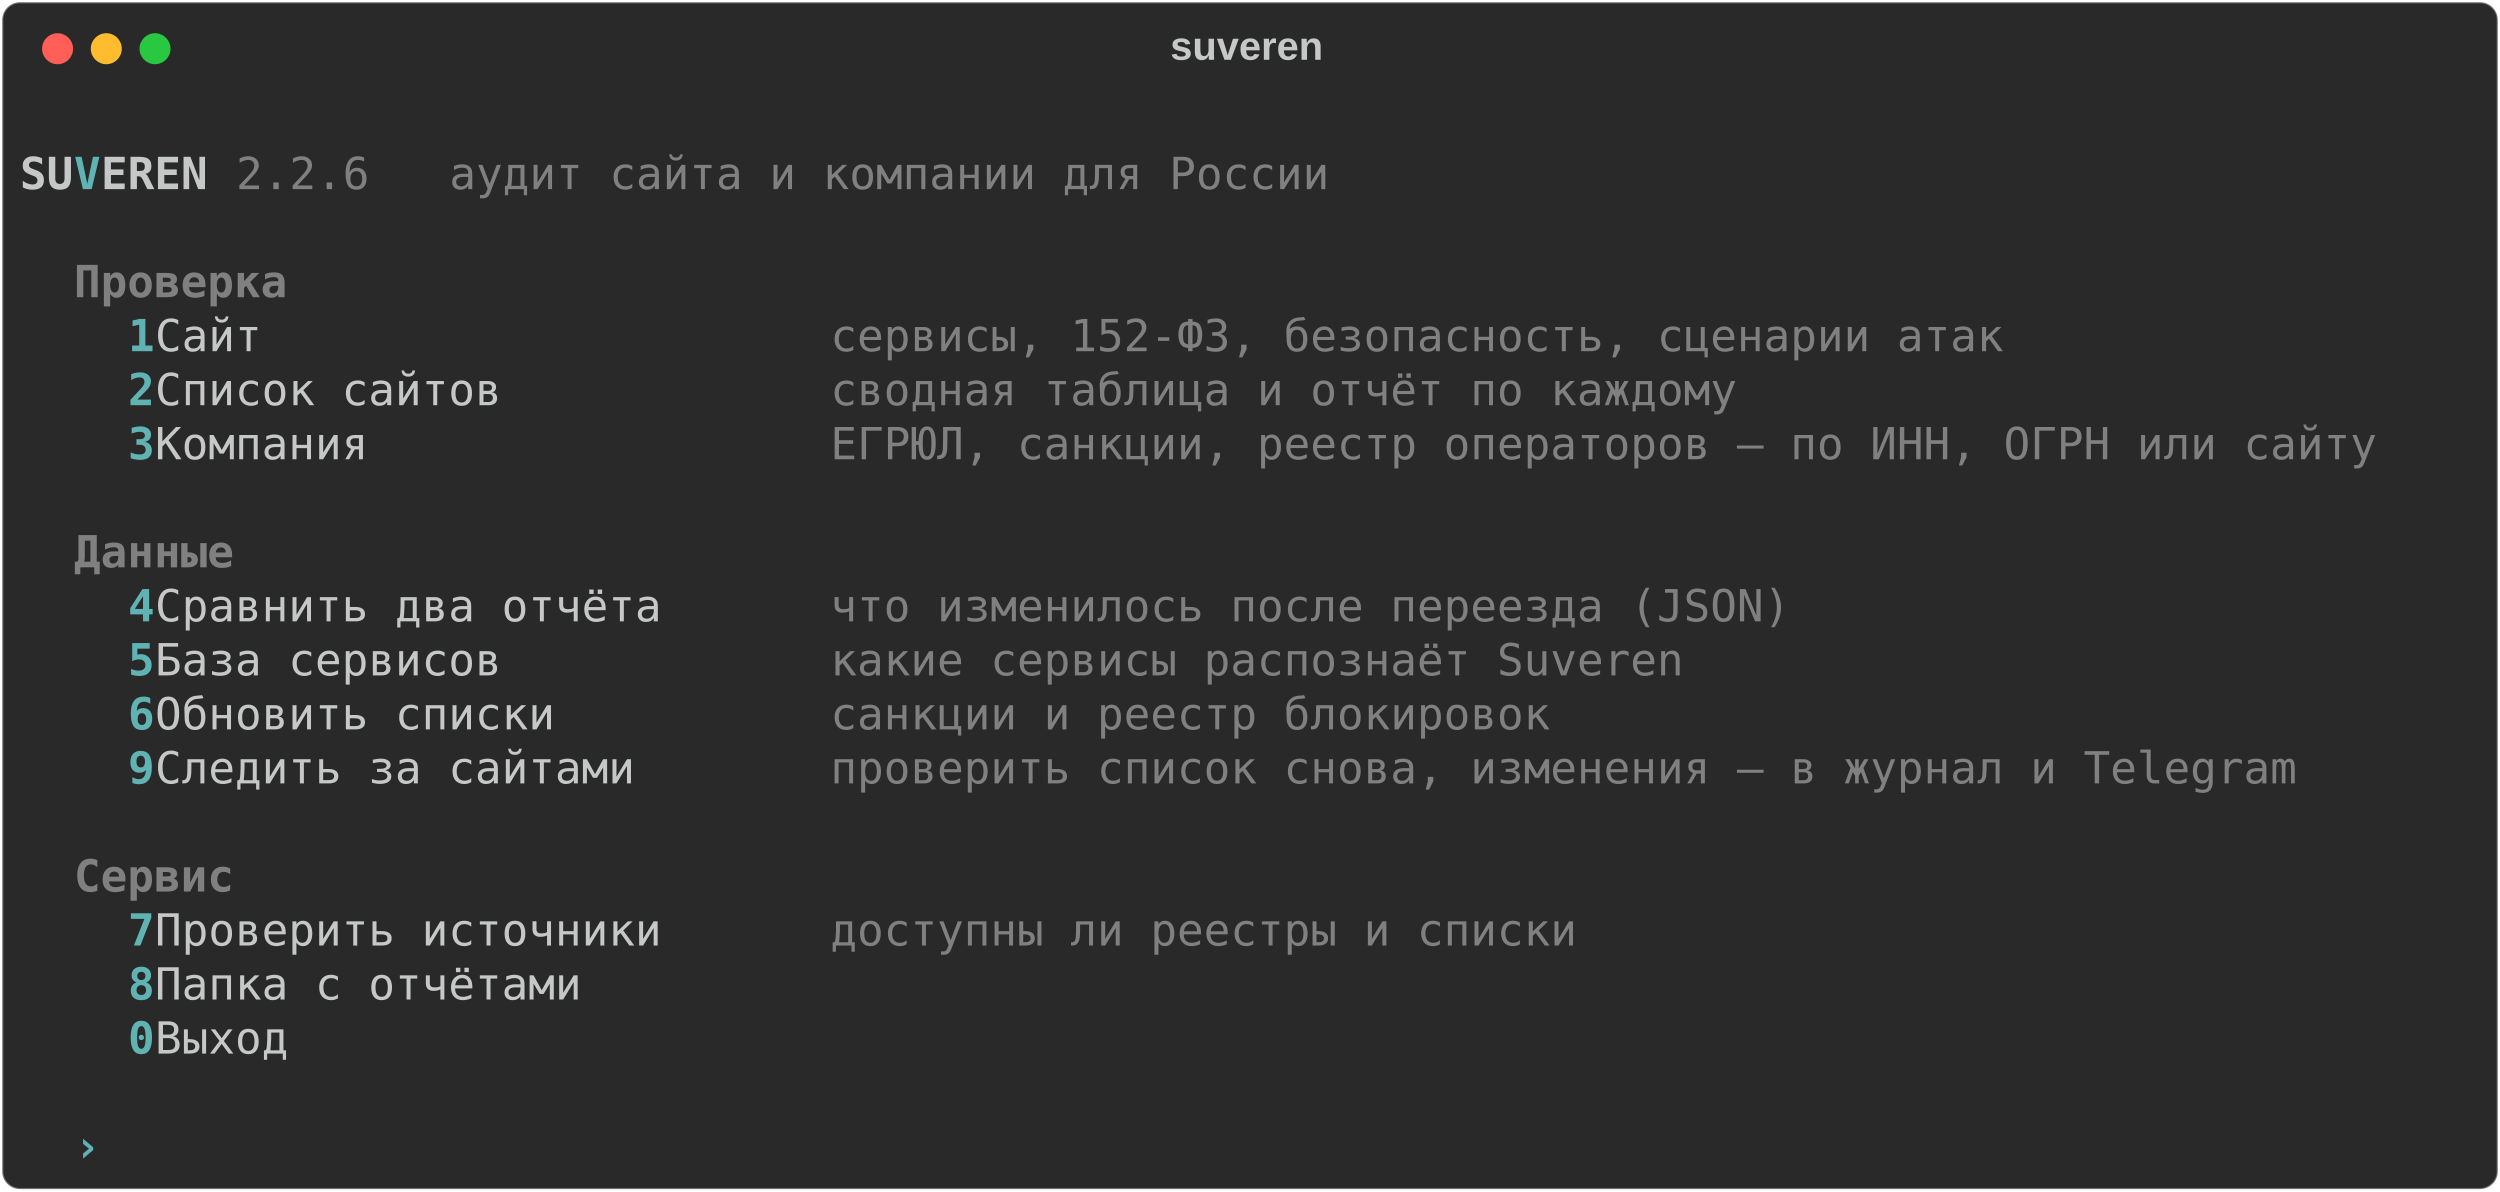
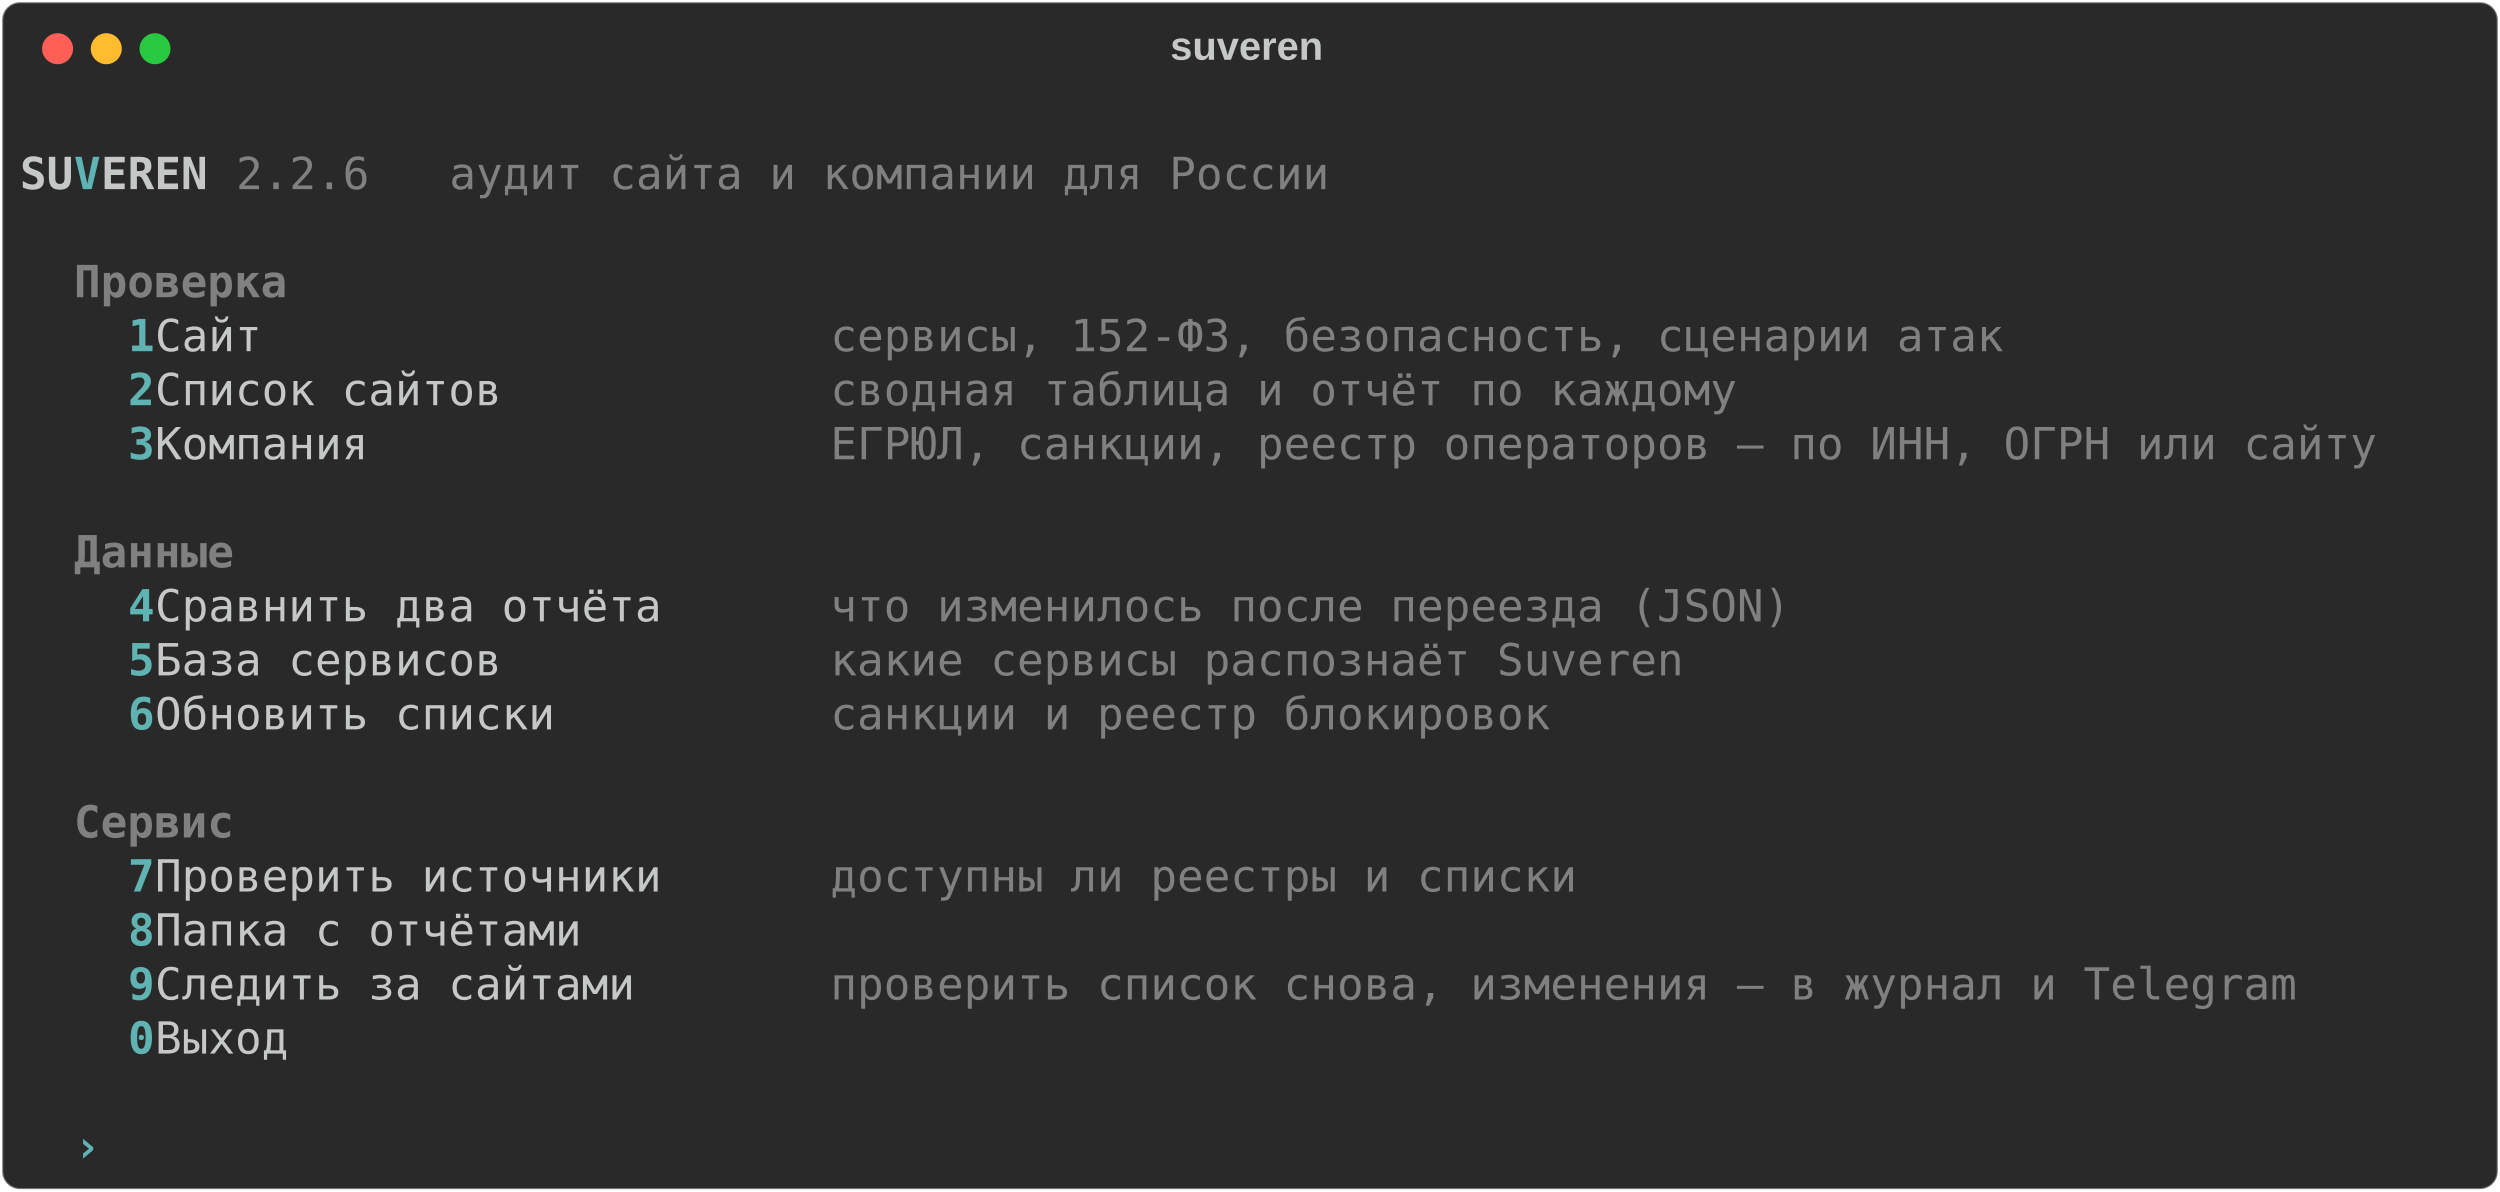
<svg xmlns="http://www.w3.org/2000/svg" class="rich-terminal" viewBox="0 0 1129 538.0">
  <style>

    @font-face {
        font-family: "Fira Code";
        src: local("FiraCode-Regular"),
                url("https://cdnjs.cloudflare.com/ajax/libs/firacode/6.2.0/woff2/FiraCode-Regular.woff2") format("woff2"),
                url("https://cdnjs.cloudflare.com/ajax/libs/firacode/6.2.0/woff/FiraCode-Regular.woff") format("woff");
        font-style: normal;
        font-weight: 400;
    }
    @font-face {
        font-family: "Fira Code";
        src: local("FiraCode-Bold"),
                url("https://cdnjs.cloudflare.com/ajax/libs/firacode/6.2.0/woff2/FiraCode-Bold.woff2") format("woff2"),
                url("https://cdnjs.cloudflare.com/ajax/libs/firacode/6.2.0/woff/FiraCode-Bold.woff") format("woff");
        font-style: bold;
        font-weight: 700;
    }

-     .terminal-2978060267-matrix {
+     .terminal-3139147755-matrix {
        font-family: Fira Code, monospace;
        font-size: 20px;
        line-height: 24.4px;
        font-variant-east-asian: full-width;
    }

-     .terminal-2978060267-title {
+     .terminal-3139147755-title {
        font-size: 18px;
        font-weight: bold;
        font-family: arial;
    }

-     .terminal-2978060267-r1 { fill: #c5c8c6 }
- .terminal-2978060267-r2 { fill: #c5c8c6;font-weight: bold }
- .terminal-2978060267-r3 { fill: #5fb3b3;font-weight: bold }
- .terminal-2978060267-r4 { fill: #808080 }
- .terminal-2978060267-r5 { fill: #808080;font-weight: bold }
+     .terminal-3139147755-r1 { fill: #c5c8c6 }
+ .terminal-3139147755-r2 { fill: #c5c8c6;font-weight: bold }
+ .terminal-3139147755-r3 { fill: #5fb3b3;font-weight: bold }
+ .terminal-3139147755-r4 { fill: #808080 }
+ .terminal-3139147755-r5 { fill: #808080;font-weight: bold }
    </style>
  <defs>
-     <clipPath id="terminal-2978060267-clip-terminal">
+     <clipPath id="terminal-3139147755-clip-terminal">
      <rect x="0" y="0" width="1109.2" height="487.0" />
    </clipPath>
-     <clipPath id="terminal-2978060267-line-0">
+     <clipPath id="terminal-3139147755-line-0">
      <rect x="0" y="1.5" width="1110.2" height="24.65" />
    </clipPath>
-     <clipPath id="terminal-2978060267-line-1">
+     <clipPath id="terminal-3139147755-line-1">
      <rect x="0" y="25.9" width="1110.2" height="24.65" />
    </clipPath>
-     <clipPath id="terminal-2978060267-line-2">
+     <clipPath id="terminal-3139147755-line-2">
      <rect x="0" y="50.3" width="1110.2" height="24.65" />
    </clipPath>
-     <clipPath id="terminal-2978060267-line-3">
+     <clipPath id="terminal-3139147755-line-3">
      <rect x="0" y="74.7" width="1110.2" height="24.65" />
    </clipPath>
-     <clipPath id="terminal-2978060267-line-4">
+     <clipPath id="terminal-3139147755-line-4">
      <rect x="0" y="99.1" width="1110.2" height="24.65" />
    </clipPath>
-     <clipPath id="terminal-2978060267-line-5">
+     <clipPath id="terminal-3139147755-line-5">
      <rect x="0" y="123.5" width="1110.2" height="24.65" />
    </clipPath>
-     <clipPath id="terminal-2978060267-line-6">
+     <clipPath id="terminal-3139147755-line-6">
      <rect x="0" y="147.9" width="1110.2" height="24.65" />
    </clipPath>
-     <clipPath id="terminal-2978060267-line-7">
+     <clipPath id="terminal-3139147755-line-7">
      <rect x="0" y="172.3" width="1110.2" height="24.65" />
    </clipPath>
-     <clipPath id="terminal-2978060267-line-8">
+     <clipPath id="terminal-3139147755-line-8">
      <rect x="0" y="196.7" width="1110.2" height="24.65" />
    </clipPath>
-     <clipPath id="terminal-2978060267-line-9">
+     <clipPath id="terminal-3139147755-line-9">
      <rect x="0" y="221.1" width="1110.2" height="24.65" />
    </clipPath>
-     <clipPath id="terminal-2978060267-line-10">
+     <clipPath id="terminal-3139147755-line-10">
      <rect x="0" y="245.5" width="1110.2" height="24.65" />
    </clipPath>
-     <clipPath id="terminal-2978060267-line-11">
+     <clipPath id="terminal-3139147755-line-11">
      <rect x="0" y="269.9" width="1110.2" height="24.65" />
    </clipPath>
-     <clipPath id="terminal-2978060267-line-12">
+     <clipPath id="terminal-3139147755-line-12">
      <rect x="0" y="294.3" width="1110.2" height="24.65" />
    </clipPath>
-     <clipPath id="terminal-2978060267-line-13">
+     <clipPath id="terminal-3139147755-line-13">
      <rect x="0" y="318.7" width="1110.2" height="24.65" />
    </clipPath>
-     <clipPath id="terminal-2978060267-line-14">
+     <clipPath id="terminal-3139147755-line-14">
      <rect x="0" y="343.1" width="1110.2" height="24.65" />
    </clipPath>
-     <clipPath id="terminal-2978060267-line-15">
+     <clipPath id="terminal-3139147755-line-15">
      <rect x="0" y="367.5" width="1110.2" height="24.65" />
    </clipPath>
-     <clipPath id="terminal-2978060267-line-16">
+     <clipPath id="terminal-3139147755-line-16">
      <rect x="0" y="391.9" width="1110.2" height="24.65" />
    </clipPath>
-     <clipPath id="terminal-2978060267-line-17">
+     <clipPath id="terminal-3139147755-line-17">
      <rect x="0" y="416.3" width="1110.2" height="24.65" />
    </clipPath>
-     <clipPath id="terminal-2978060267-line-18">
+     <clipPath id="terminal-3139147755-line-18">
      <rect x="0" y="440.7" width="1110.2" height="24.65" />
    </clipPath>
  </defs>
  <rect fill="#292929" stroke="rgba(255,255,255,0.35)" stroke-width="1" x="1" y="1" width="1127" height="536" rx="8" />
-   <text class="terminal-2978060267-title" fill="#c5c8c6" text-anchor="middle" x="563" y="27">suveren</text>
+   <text class="terminal-3139147755-title" fill="#c5c8c6" text-anchor="middle" x="563" y="27">suveren</text>
  <g transform="translate(26,22)">
    <circle cx="0" cy="0" r="7" fill="#ff5f57" />
    <circle cx="22" cy="0" r="7" fill="#febc2e" />
    <circle cx="44" cy="0" r="7" fill="#28c840" />
  </g>
-   <g transform="translate(9, 41)" clip-path="url(#terminal-2978060267-clip-terminal)">
-     <g class="terminal-2978060267-matrix">
-       <text class="terminal-2978060267-r1" x="1110.2" y="20" textLength="12.2" clip-path="url(#terminal-2978060267-line-0)">
+   <g transform="translate(9, 41)" clip-path="url(#terminal-3139147755-clip-terminal)">
+     <g class="terminal-3139147755-matrix">
+       <text class="terminal-3139147755-r1" x="1110.2" y="20" textLength="12.2" clip-path="url(#terminal-3139147755-line-0)">
</text>
-       <text class="terminal-2978060267-r2" x="0" y="44.4" textLength="24.4" clip-path="url(#terminal-2978060267-line-1)">SU</text>
-       <text class="terminal-2978060267-r3" x="24.4" y="44.4" textLength="12.2" clip-path="url(#terminal-2978060267-line-1)">V</text>
-       <text class="terminal-2978060267-r2" x="36.6" y="44.4" textLength="48.8" clip-path="url(#terminal-2978060267-line-1)">EREN</text>
-       <text class="terminal-2978060267-r4" x="97.6" y="44.4" textLength="500.2" clip-path="url(#terminal-2978060267-line-1)">2.2.6   аудит сайта и компании для России</text>
-       <text class="terminal-2978060267-r1" x="1110.2" y="44.4" textLength="12.2" clip-path="url(#terminal-2978060267-line-1)">
+       <text class="terminal-3139147755-r2" x="0" y="44.4" textLength="24.4" clip-path="url(#terminal-3139147755-line-1)">SU</text>
+       <text class="terminal-3139147755-r3" x="24.4" y="44.4" textLength="12.2" clip-path="url(#terminal-3139147755-line-1)">V</text>
+       <text class="terminal-3139147755-r2" x="36.6" y="44.4" textLength="48.8" clip-path="url(#terminal-3139147755-line-1)">EREN</text>
+       <text class="terminal-3139147755-r4" x="97.6" y="44.4" textLength="500.2" clip-path="url(#terminal-3139147755-line-1)">2.2.6   аудит сайта и компании для России</text>
+       <text class="terminal-3139147755-r1" x="1110.2" y="44.4" textLength="12.2" clip-path="url(#terminal-3139147755-line-1)">
</text>
-       <text class="terminal-2978060267-r1" x="1110.2" y="68.8" textLength="12.2" clip-path="url(#terminal-2978060267-line-2)">
+       <text class="terminal-3139147755-r1" x="1110.2" y="68.8" textLength="12.2" clip-path="url(#terminal-3139147755-line-2)">
</text>
-       <text class="terminal-2978060267-r5" x="24.4" y="93.2" textLength="97.6" clip-path="url(#terminal-2978060267-line-3)">Проверка</text>
-       <text class="terminal-2978060267-r1" x="1110.2" y="93.2" textLength="12.2" clip-path="url(#terminal-2978060267-line-3)">
+       <text class="terminal-3139147755-r5" x="24.4" y="93.2" textLength="97.6" clip-path="url(#terminal-3139147755-line-3)">Проверка</text>
+       <text class="terminal-3139147755-r1" x="1110.2" y="93.2" textLength="12.2" clip-path="url(#terminal-3139147755-line-3)">
</text>
-       <text class="terminal-2978060267-r3" x="48.8" y="117.6" textLength="12.2" clip-path="url(#terminal-2978060267-line-4)">1</text>
-       <text class="terminal-2978060267-r1" x="61" y="117.6" textLength="305" clip-path="url(#terminal-2978060267-line-4)">   Сайт                  </text>
-       <text class="terminal-2978060267-r4" x="366" y="117.6" textLength="536.8" clip-path="url(#terminal-2978060267-line-4)">сервисы, 152-ФЗ, безопасность, сценарии атак</text>
-       <text class="terminal-2978060267-r1" x="1110.2" y="117.6" textLength="12.2" clip-path="url(#terminal-2978060267-line-4)">
+       <text class="terminal-3139147755-r3" x="48.8" y="117.6" textLength="12.2" clip-path="url(#terminal-3139147755-line-4)">1</text>
+       <text class="terminal-3139147755-r1" x="61" y="117.6" textLength="305" clip-path="url(#terminal-3139147755-line-4)">   Сайт                  </text>
+       <text class="terminal-3139147755-r4" x="366" y="117.6" textLength="536.8" clip-path="url(#terminal-3139147755-line-4)">сервисы, 152-ФЗ, безопасность, сценарии атак</text>
+       <text class="terminal-3139147755-r1" x="1110.2" y="117.6" textLength="12.2" clip-path="url(#terminal-3139147755-line-4)">
</text>
-       <text class="terminal-2978060267-r3" x="48.8" y="142" textLength="12.2" clip-path="url(#terminal-2978060267-line-5)">2</text>
-       <text class="terminal-2978060267-r1" x="61" y="142" textLength="305" clip-path="url(#terminal-2978060267-line-5)">   Список сайтов         </text>
-       <text class="terminal-2978060267-r4" x="366" y="142" textLength="414.8" clip-path="url(#terminal-2978060267-line-5)">сводная таблица и отчёт по каждому</text>
-       <text class="terminal-2978060267-r1" x="1110.2" y="142" textLength="12.2" clip-path="url(#terminal-2978060267-line-5)">
+       <text class="terminal-3139147755-r3" x="48.8" y="142" textLength="12.2" clip-path="url(#terminal-3139147755-line-5)">2</text>
+       <text class="terminal-3139147755-r1" x="61" y="142" textLength="305" clip-path="url(#terminal-3139147755-line-5)">   Список сайтов         </text>
+       <text class="terminal-3139147755-r4" x="366" y="142" textLength="414.8" clip-path="url(#terminal-3139147755-line-5)">сводная таблица и отчёт по каждому</text>
+       <text class="terminal-3139147755-r1" x="1110.2" y="142" textLength="12.2" clip-path="url(#terminal-3139147755-line-5)">
</text>
-       <text class="terminal-2978060267-r3" x="48.8" y="166.4" textLength="12.2" clip-path="url(#terminal-2978060267-line-6)">3</text>
-       <text class="terminal-2978060267-r1" x="61" y="166.4" textLength="305" clip-path="url(#terminal-2978060267-line-6)">   Компания              </text>
-       <text class="terminal-2978060267-r4" x="366" y="166.4" textLength="707.6" clip-path="url(#terminal-2978060267-line-6)">ЕГРЮЛ, санкции, реестр операторов — по ИНН, ОГРН или сайту</text>
-       <text class="terminal-2978060267-r1" x="1110.2" y="166.4" textLength="12.2" clip-path="url(#terminal-2978060267-line-6)">
+       <text class="terminal-3139147755-r3" x="48.8" y="166.4" textLength="12.2" clip-path="url(#terminal-3139147755-line-6)">3</text>
+       <text class="terminal-3139147755-r1" x="61" y="166.4" textLength="305" clip-path="url(#terminal-3139147755-line-6)">   Компания              </text>
+       <text class="terminal-3139147755-r4" x="366" y="166.4" textLength="707.6" clip-path="url(#terminal-3139147755-line-6)">ЕГРЮЛ, санкции, реестр операторов — по ИНН, ОГРН или сайту</text>
+       <text class="terminal-3139147755-r1" x="1110.2" y="166.4" textLength="12.2" clip-path="url(#terminal-3139147755-line-6)">
</text>
-       <text class="terminal-2978060267-r1" x="1110.2" y="190.8" textLength="12.2" clip-path="url(#terminal-2978060267-line-7)">
+       <text class="terminal-3139147755-r1" x="1110.2" y="190.8" textLength="12.2" clip-path="url(#terminal-3139147755-line-7)">
</text>
-       <text class="terminal-2978060267-r5" x="24.4" y="215.2" textLength="73.2" clip-path="url(#terminal-2978060267-line-8)">Данные</text>
-       <text class="terminal-2978060267-r1" x="1110.2" y="215.2" textLength="12.2" clip-path="url(#terminal-2978060267-line-8)">
+       <text class="terminal-3139147755-r5" x="24.4" y="215.2" textLength="73.2" clip-path="url(#terminal-3139147755-line-8)">Данные</text>
+       <text class="terminal-3139147755-r1" x="1110.2" y="215.2" textLength="12.2" clip-path="url(#terminal-3139147755-line-8)">
</text>
-       <text class="terminal-2978060267-r3" x="48.8" y="239.6" textLength="12.2" clip-path="url(#terminal-2978060267-line-9)">4</text>
-       <text class="terminal-2978060267-r1" x="61" y="239.6" textLength="305" clip-path="url(#terminal-2978060267-line-9)">   Сравнить два отчёта   </text>
-       <text class="terminal-2978060267-r4" x="366" y="239.6" textLength="439.2" clip-path="url(#terminal-2978060267-line-9)">что изменилось после переезда (JSON)</text>
-       <text class="terminal-2978060267-r1" x="1110.2" y="239.6" textLength="12.2" clip-path="url(#terminal-2978060267-line-9)">
+       <text class="terminal-3139147755-r3" x="48.8" y="239.6" textLength="12.2" clip-path="url(#terminal-3139147755-line-9)">4</text>
+       <text class="terminal-3139147755-r1" x="61" y="239.6" textLength="305" clip-path="url(#terminal-3139147755-line-9)">   Сравнить два отчёта   </text>
+       <text class="terminal-3139147755-r4" x="366" y="239.6" textLength="439.2" clip-path="url(#terminal-3139147755-line-9)">что изменилось после переезда (JSON)</text>
+       <text class="terminal-3139147755-r1" x="1110.2" y="239.6" textLength="12.2" clip-path="url(#terminal-3139147755-line-9)">
</text>
-       <text class="terminal-2978060267-r3" x="48.8" y="264" textLength="12.2" clip-path="url(#terminal-2978060267-line-10)">5</text>
-       <text class="terminal-2978060267-r1" x="61" y="264" textLength="305" clip-path="url(#terminal-2978060267-line-10)">   База сервисов         </text>
-       <text class="terminal-2978060267-r4" x="366" y="264" textLength="390.4" clip-path="url(#terminal-2978060267-line-10)">какие сервисы распознаёт Suveren</text>
-       <text class="terminal-2978060267-r1" x="1110.2" y="264" textLength="12.2" clip-path="url(#terminal-2978060267-line-10)">
+       <text class="terminal-3139147755-r3" x="48.8" y="264" textLength="12.2" clip-path="url(#terminal-3139147755-line-10)">5</text>
+       <text class="terminal-3139147755-r1" x="61" y="264" textLength="305" clip-path="url(#terminal-3139147755-line-10)">   База сервисов         </text>
+       <text class="terminal-3139147755-r4" x="366" y="264" textLength="390.4" clip-path="url(#terminal-3139147755-line-10)">какие сервисы распознаёт Suveren</text>
+       <text class="terminal-3139147755-r1" x="1110.2" y="264" textLength="12.2" clip-path="url(#terminal-3139147755-line-10)">
</text>
-       <text class="terminal-2978060267-r3" x="48.8" y="288.4" textLength="12.2" clip-path="url(#terminal-2978060267-line-11)">6</text>
-       <text class="terminal-2978060267-r1" x="61" y="288.4" textLength="305" clip-path="url(#terminal-2978060267-line-11)">   Обновить списки       </text>
-       <text class="terminal-2978060267-r4" x="366" y="288.4" textLength="329.4" clip-path="url(#terminal-2978060267-line-11)">санкции и реестр блокировок</text>
-       <text class="terminal-2978060267-r1" x="1110.2" y="288.4" textLength="12.2" clip-path="url(#terminal-2978060267-line-11)">
+       <text class="terminal-3139147755-r3" x="48.8" y="288.4" textLength="12.2" clip-path="url(#terminal-3139147755-line-11)">6</text>
+       <text class="terminal-3139147755-r1" x="61" y="288.4" textLength="305" clip-path="url(#terminal-3139147755-line-11)">   Обновить списки       </text>
+       <text class="terminal-3139147755-r4" x="366" y="288.4" textLength="329.4" clip-path="url(#terminal-3139147755-line-11)">санкции и реестр блокировок</text>
+       <text class="terminal-3139147755-r1" x="1110.2" y="288.4" textLength="12.2" clip-path="url(#terminal-3139147755-line-11)">
</text>
-       <text class="terminal-2978060267-r3" x="48.8" y="312.8" textLength="12.2" clip-path="url(#terminal-2978060267-line-12)">9</text>
-       <text class="terminal-2978060267-r1" x="61" y="312.8" textLength="305" clip-path="url(#terminal-2978060267-line-12)">   Следить за сайтами    </text>
-       <text class="terminal-2978060267-r4" x="366" y="312.8" textLength="671" clip-path="url(#terminal-2978060267-line-12)">проверить список снова, изменения — в журнал и Telegram</text>
-       <text class="terminal-2978060267-r1" x="1110.2" y="312.8" textLength="12.2" clip-path="url(#terminal-2978060267-line-12)">
+       <text class="terminal-3139147755-r1" x="1110.2" y="312.8" textLength="12.2" clip-path="url(#terminal-3139147755-line-12)">
</text>
-       <text class="terminal-2978060267-r1" x="1110.2" y="337.2" textLength="12.2" clip-path="url(#terminal-2978060267-line-13)">
+       <text class="terminal-3139147755-r5" x="24.4" y="337.2" textLength="73.2" clip-path="url(#terminal-3139147755-line-13)">Сервис</text>
+       <text class="terminal-3139147755-r1" x="1110.2" y="337.2" textLength="12.2" clip-path="url(#terminal-3139147755-line-13)">
</text>
-       <text class="terminal-2978060267-r5" x="24.4" y="361.6" textLength="73.2" clip-path="url(#terminal-2978060267-line-14)">Сервис</text>
-       <text class="terminal-2978060267-r1" x="1110.2" y="361.6" textLength="12.2" clip-path="url(#terminal-2978060267-line-14)">
+       <text class="terminal-3139147755-r3" x="48.8" y="361.6" textLength="12.2" clip-path="url(#terminal-3139147755-line-14)">7</text>
+       <text class="terminal-3139147755-r1" x="61" y="361.6" textLength="305" clip-path="url(#terminal-3139147755-line-14)">   Проверить источники   </text>
+       <text class="terminal-3139147755-r4" x="366" y="361.6" textLength="341.6" clip-path="url(#terminal-3139147755-line-14)">доступны ли реестры и списки</text>
+       <text class="terminal-3139147755-r1" x="1110.2" y="361.6" textLength="12.2" clip-path="url(#terminal-3139147755-line-14)">
</text>
-       <text class="terminal-2978060267-r3" x="48.8" y="386" textLength="12.2" clip-path="url(#terminal-2978060267-line-15)">7</text>
-       <text class="terminal-2978060267-r1" x="61" y="386" textLength="305" clip-path="url(#terminal-2978060267-line-15)">   Проверить источники   </text>
-       <text class="terminal-2978060267-r4" x="366" y="386" textLength="341.6" clip-path="url(#terminal-2978060267-line-15)">доступны ли реестры и списки</text>
-       <text class="terminal-2978060267-r1" x="1110.2" y="386" textLength="12.2" clip-path="url(#terminal-2978060267-line-15)">
+       <text class="terminal-3139147755-r3" x="48.8" y="386" textLength="12.2" clip-path="url(#terminal-3139147755-line-15)">8</text>
+       <text class="terminal-3139147755-r1" x="61" y="386" textLength="305" clip-path="url(#terminal-3139147755-line-15)">   Папка с отчётами      </text>
+       <text class="terminal-3139147755-r1" x="1110.2" y="386" textLength="12.2" clip-path="url(#terminal-3139147755-line-15)">
</text>
-       <text class="terminal-2978060267-r3" x="48.8" y="410.4" textLength="12.2" clip-path="url(#terminal-2978060267-line-16)">8</text>
-       <text class="terminal-2978060267-r1" x="61" y="410.4" textLength="305" clip-path="url(#terminal-2978060267-line-16)">   Папка с отчётами      </text>
-       <text class="terminal-2978060267-r1" x="1110.2" y="410.4" textLength="12.2" clip-path="url(#terminal-2978060267-line-16)">
+       <text class="terminal-3139147755-r3" x="48.8" y="410.4" textLength="12.2" clip-path="url(#terminal-3139147755-line-16)">9</text>
+       <text class="terminal-3139147755-r1" x="61" y="410.4" textLength="305" clip-path="url(#terminal-3139147755-line-16)">   Следить за сайтами    </text>
+       <text class="terminal-3139147755-r4" x="366" y="410.4" textLength="671" clip-path="url(#terminal-3139147755-line-16)">проверить список снова, изменения — в журнал и Telegram</text>
+       <text class="terminal-3139147755-r1" x="1110.2" y="410.4" textLength="12.2" clip-path="url(#terminal-3139147755-line-16)">
</text>
-       <text class="terminal-2978060267-r3" x="48.8" y="434.8" textLength="12.2" clip-path="url(#terminal-2978060267-line-17)">0</text>
-       <text class="terminal-2978060267-r1" x="61" y="434.8" textLength="305" clip-path="url(#terminal-2978060267-line-17)">   Выход                 </text>
-       <text class="terminal-2978060267-r1" x="1110.2" y="434.8" textLength="12.2" clip-path="url(#terminal-2978060267-line-17)">
+       <text class="terminal-3139147755-r3" x="48.8" y="434.8" textLength="12.2" clip-path="url(#terminal-3139147755-line-17)">0</text>
+       <text class="terminal-3139147755-r1" x="61" y="434.8" textLength="305" clip-path="url(#terminal-3139147755-line-17)">   Выход                 </text>
+       <text class="terminal-3139147755-r1" x="1110.2" y="434.8" textLength="12.2" clip-path="url(#terminal-3139147755-line-17)">
</text>
-       <text class="terminal-2978060267-r1" x="1110.2" y="459.2" textLength="12.2" clip-path="url(#terminal-2978060267-line-18)">
+       <text class="terminal-3139147755-r1" x="1110.2" y="459.2" textLength="12.2" clip-path="url(#terminal-3139147755-line-18)">
</text>
-       <text class="terminal-2978060267-r3" x="24.4" y="483.6" textLength="12.2" clip-path="url(#terminal-2978060267-line-19)">›</text>
+       <text class="terminal-3139147755-r3" x="24.4" y="483.6" textLength="12.2" clip-path="url(#terminal-3139147755-line-19)">›</text>
    </g>
  </g>
</svg>
